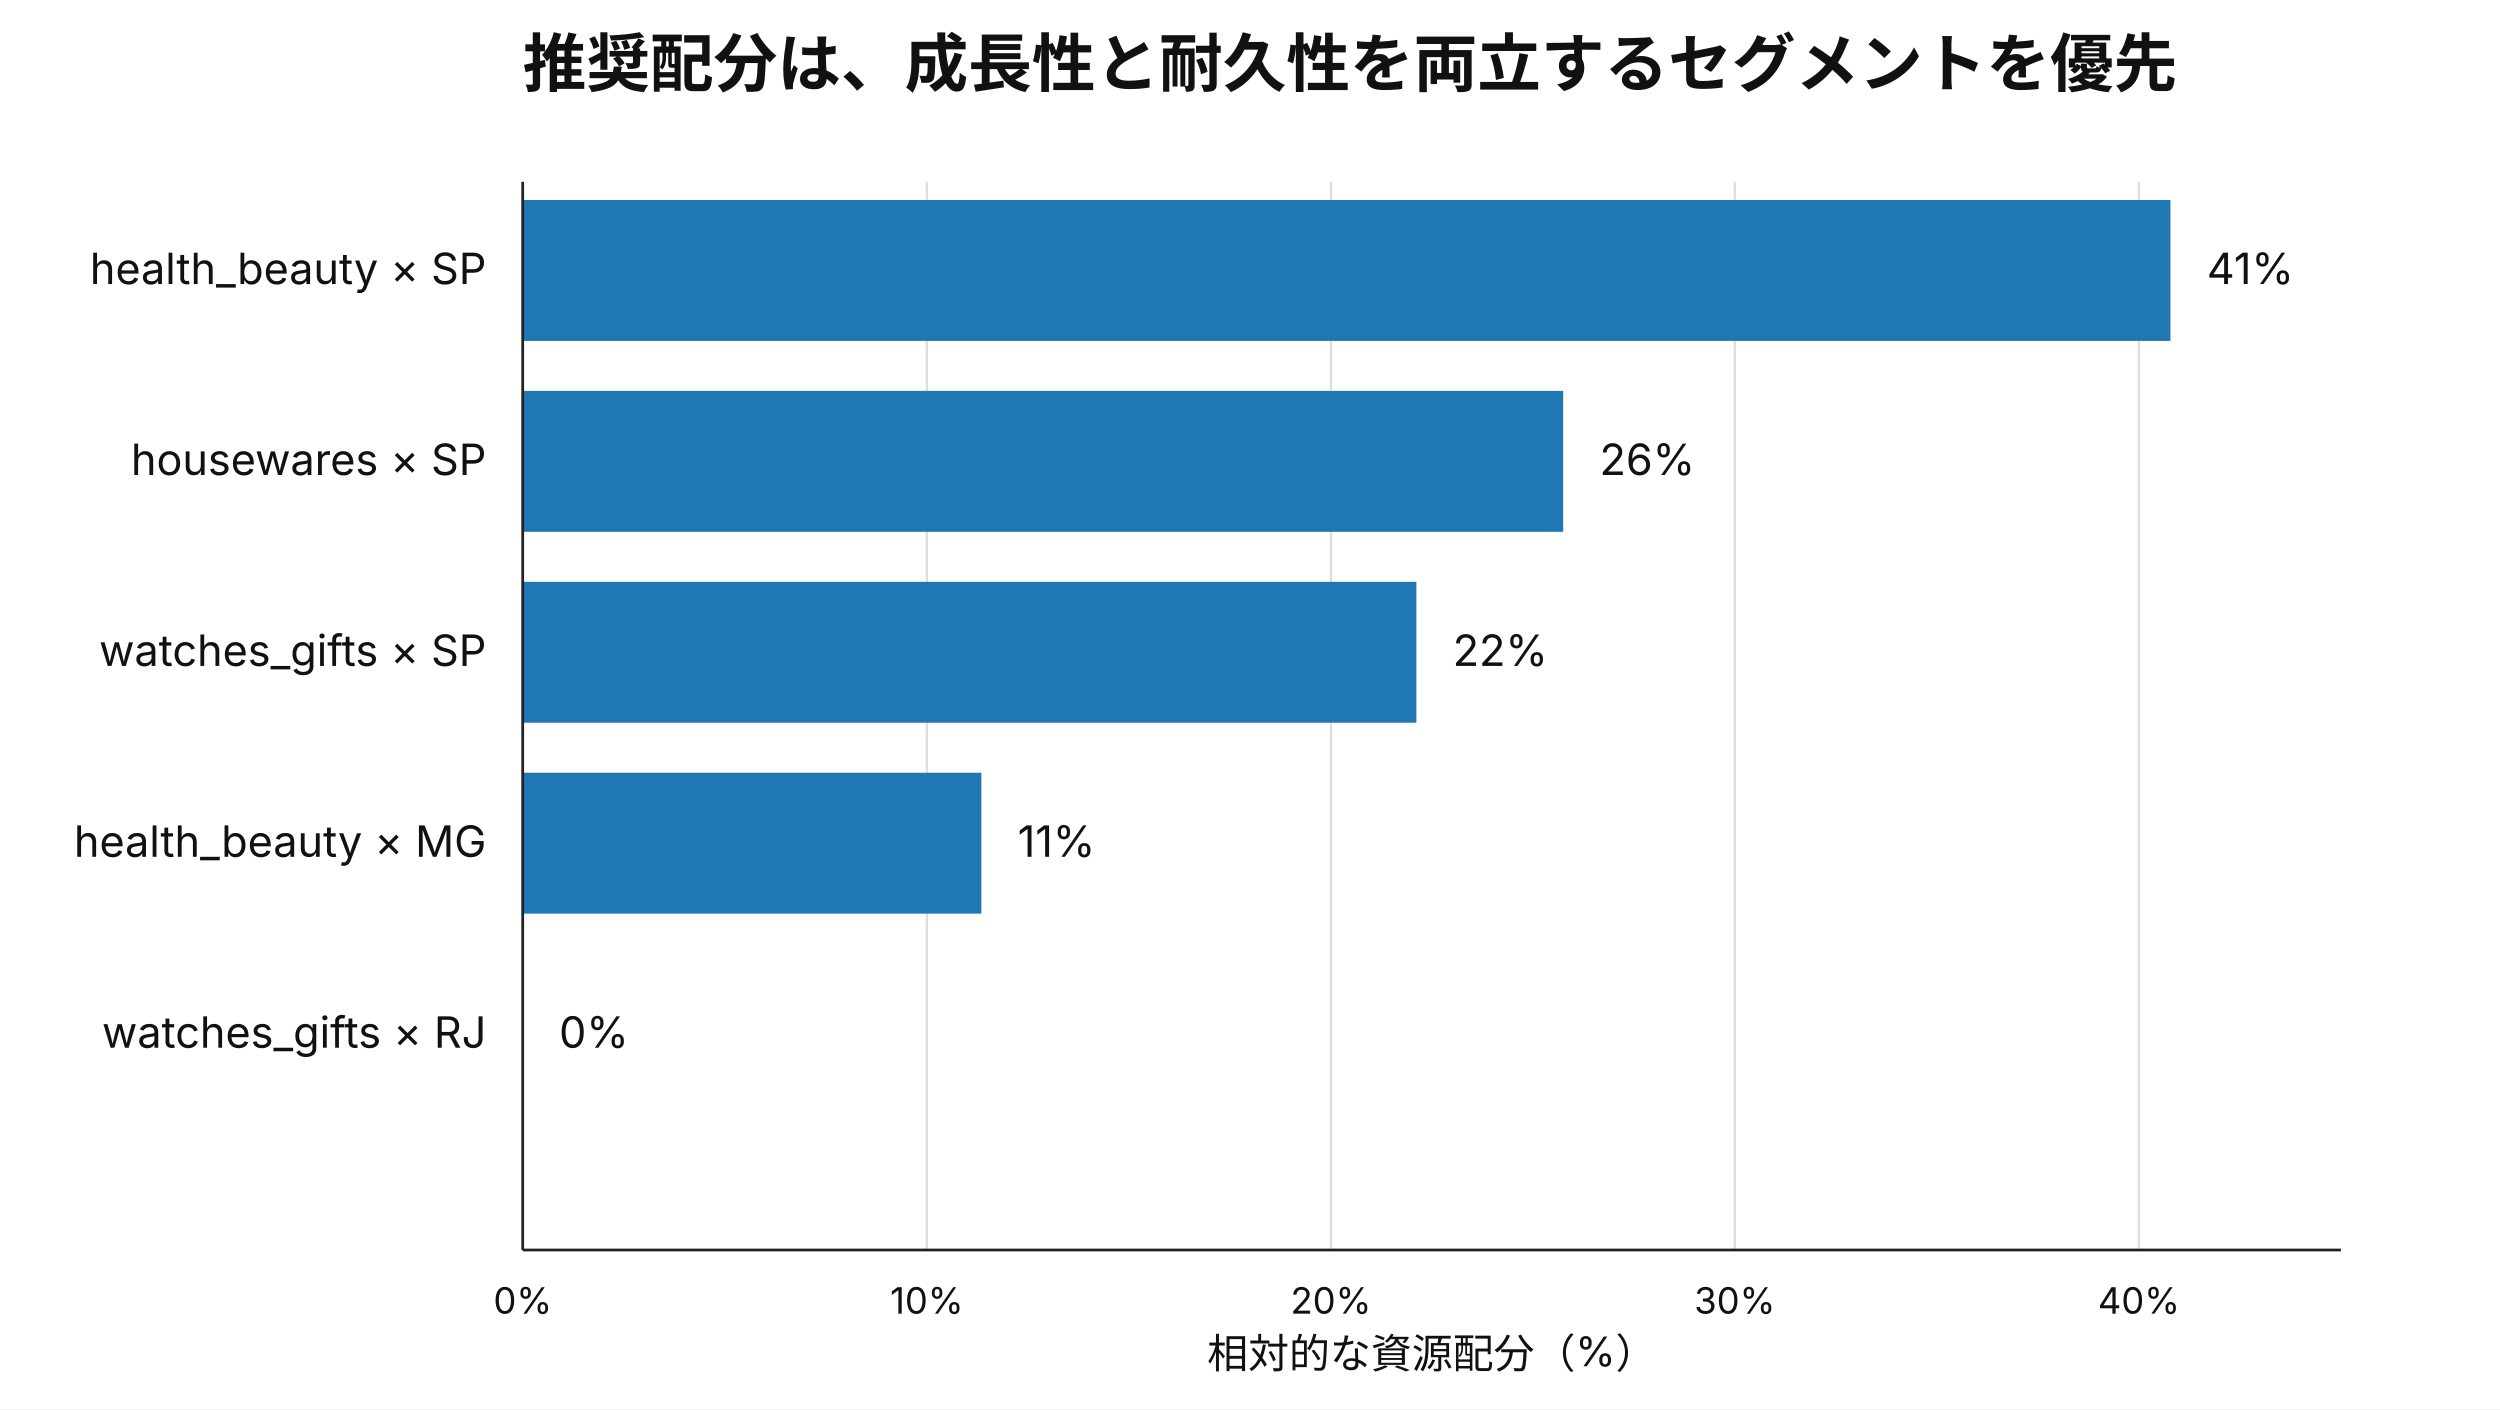
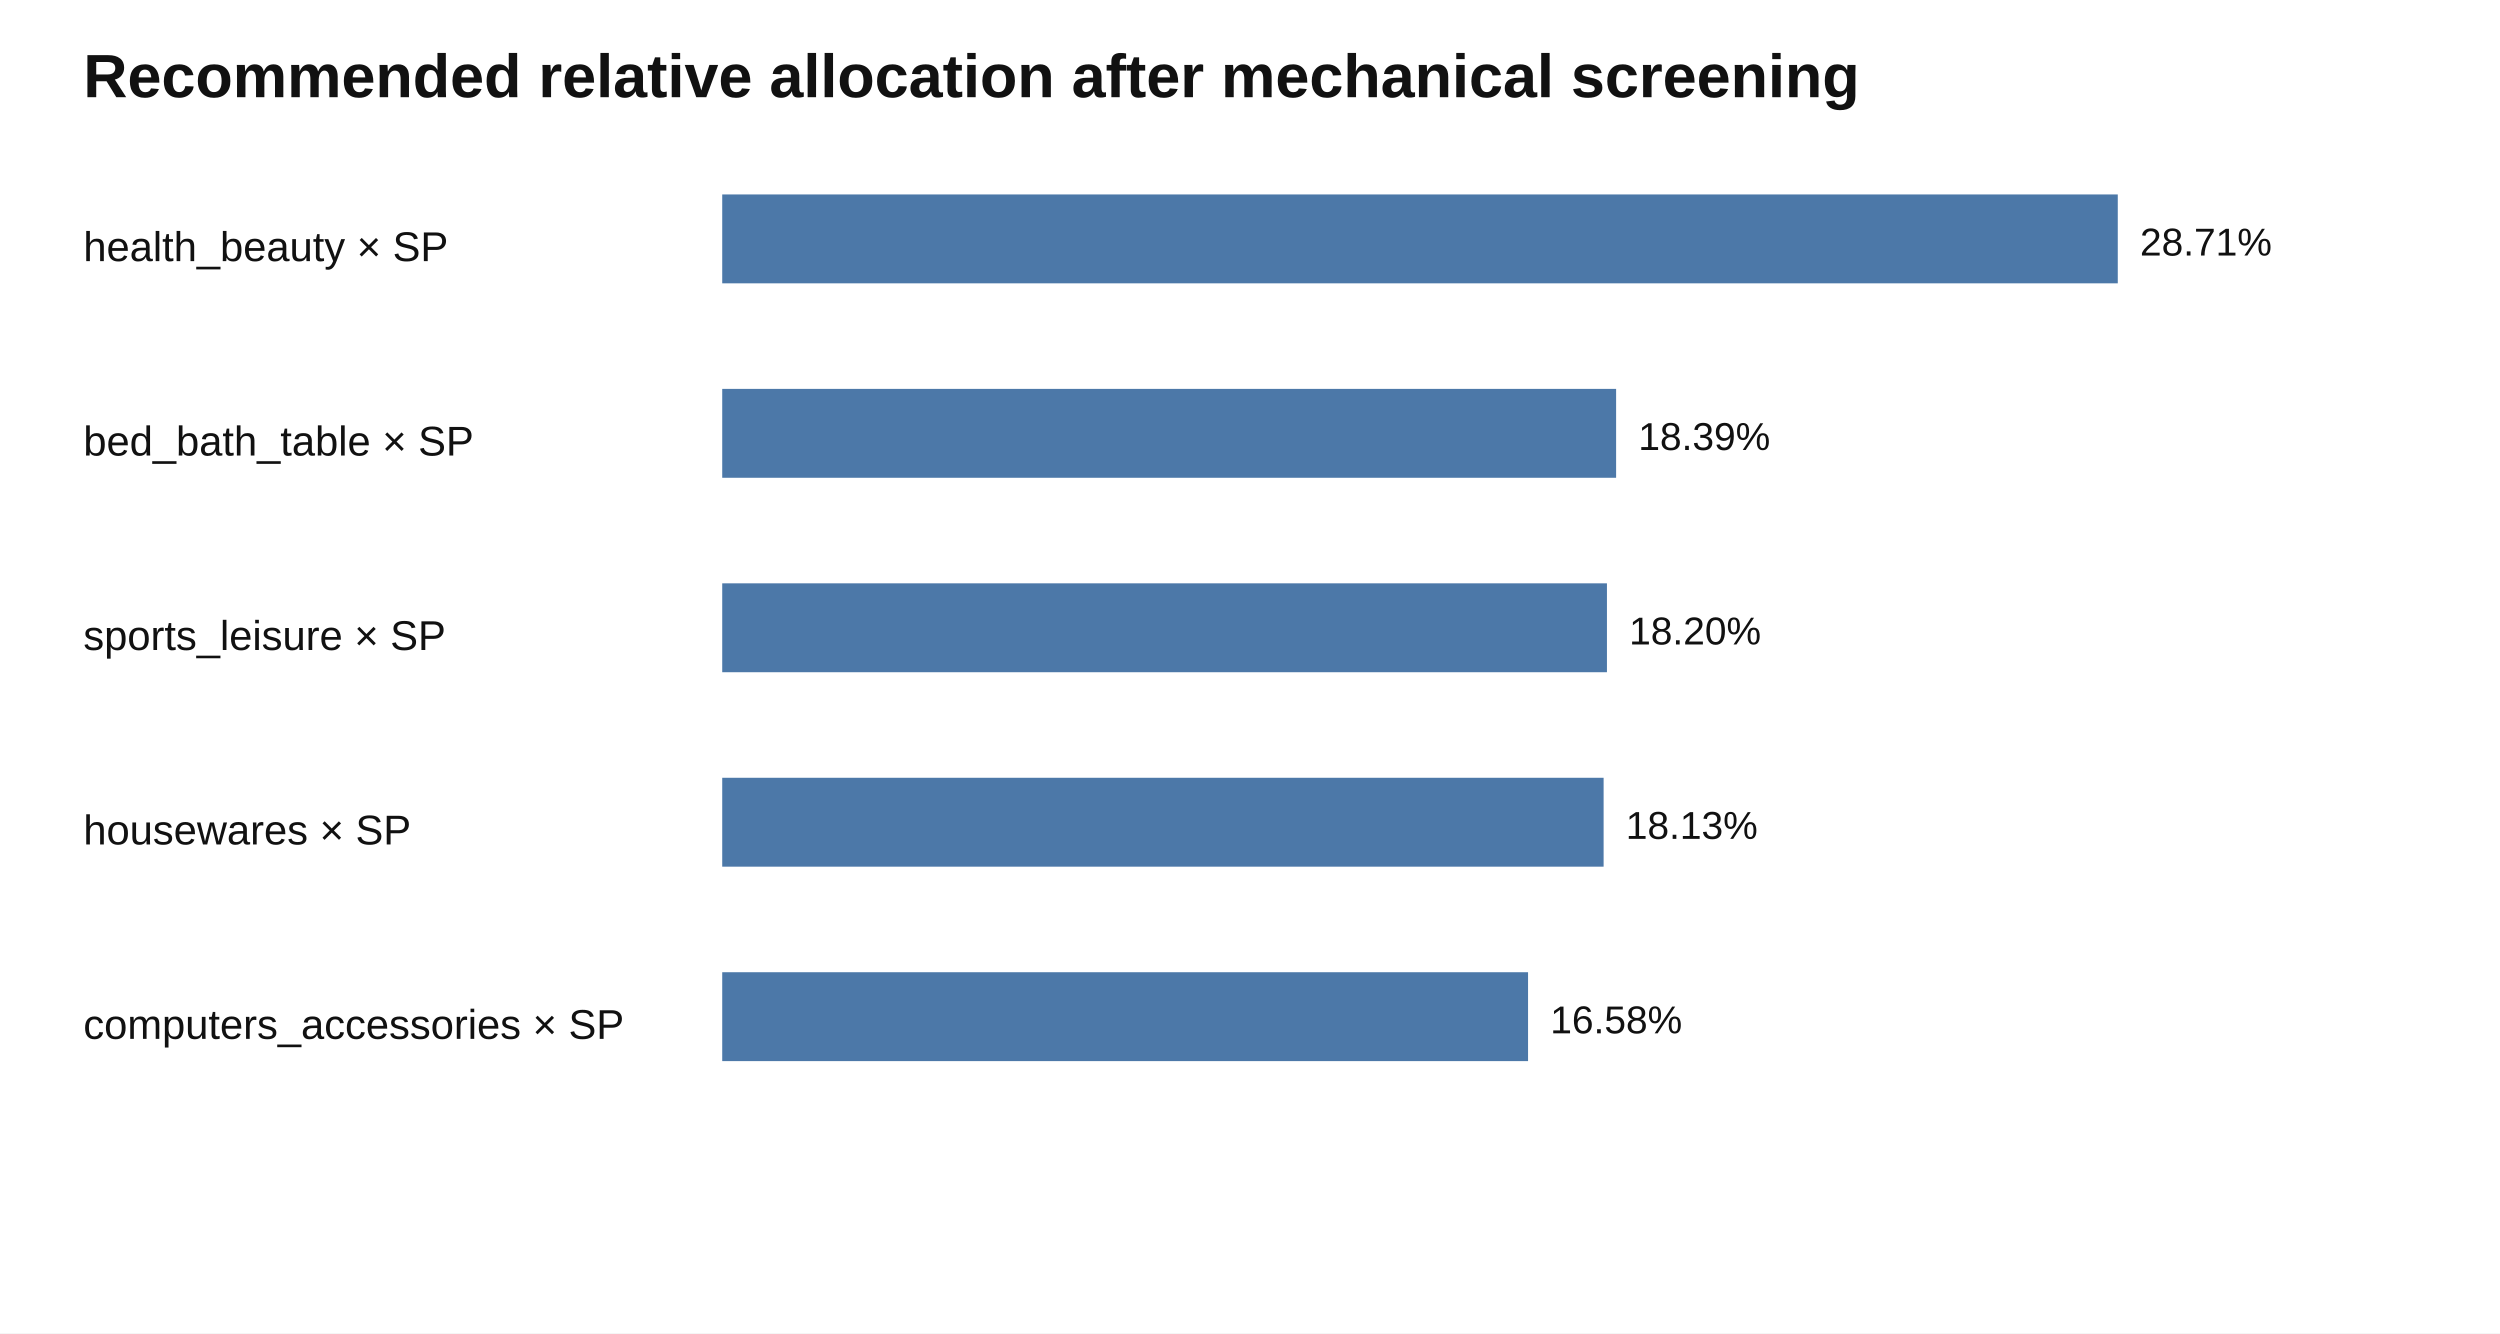
- <svg xmlns="http://www.w3.org/2000/svg" width="1100" height="620" viewBox="0 0 1100 620">
+ <svg xmlns="http://www.w3.org/2000/svg" width="900" height="480" viewBox="0 0 900 480">
  <rect width="100%" height="100%" fill="white" />
-   <style>text{font-family:-apple-system,BlinkMacSystemFont,"Segoe UI","Noto Sans JP",sans-serif;fill:#111}.grid{stroke:#ddd;stroke-width:1}.axis{stroke:#222;stroke-width:1.2}</style>
-   <text x="230" y="38" font-size="28" font-weight="700">推奨配分は、成長性と耐久性を両立するセグメントを優先</text>
-   <line class="grid" x1="230" y1="80" x2="230" y2="550" />
-   <text x="230" y="578" text-anchor="middle" font-size="16">0%</text>
-   <line class="grid" x1="407.8" y1="80" x2="407.8" y2="550" />
-   <text x="407.8" y="578" text-anchor="middle" font-size="16">10%</text>
-   <line class="grid" x1="585.6" y1="80" x2="585.6" y2="550" />
-   <text x="585.6" y="578" text-anchor="middle" font-size="16">20%</text>
-   <line class="grid" x1="763.3" y1="80" x2="763.3" y2="550" />
-   <text x="763.3" y="578" text-anchor="middle" font-size="16">30%</text>
-   <line class="grid" x1="941.1" y1="80" x2="941.1" y2="550" />
-   <text x="941.1" y="578" text-anchor="middle" font-size="16">40%</text>
-   <text x="214" y="125" text-anchor="end" font-size="19">health_beauty × SP</text>
-   <rect x="230" y="88" width="725" height="62" fill="#1f77b4" />
-   <text x="971" y="125" font-size="19">41%</text>
-   <text x="214" y="209" text-anchor="end" font-size="19">housewares × SP</text>
-   <rect x="230" y="172" width="457.8" height="62" fill="#1f77b4" />
-   <text x="703.8" y="209" font-size="19">26%</text>
-   <text x="214" y="293" text-anchor="end" font-size="19">watches_gifts × SP</text>
-   <rect x="230" y="256" width="393.2" height="62" fill="#1f77b4" />
-   <text x="639.2" y="293" font-size="19">22%</text>
-   <text x="214" y="377" text-anchor="end" font-size="19">health_beauty × MG</text>
-   <rect x="230" y="340" width="201.8" height="62" fill="#1f77b4" />
-   <text x="447.8" y="377" font-size="19">11%</text>
-   <text x="214" y="461" text-anchor="end" font-size="19">watches_gifts × RJ</text>
-   <text x="246" y="461" font-size="19">0%</text>
-   <line class="axis" x1="230" y1="80" x2="230" y2="550" />
-   <line class="axis" x1="230" y1="550" x2="1030" y2="550" />
-   <text x="630" y="602" text-anchor="middle" font-size="18">相対的な資源配分（%）</text>
+   <style>text{font-family:Arial,sans-serif;fill:#111}.title{font-size:22px;font-weight:700}.label{font-size:15px}.value{font-size:14px}</style>
+   <text x="30" y="35" class="title">Recommended relative allocation after mechanical screening</text>
+   <text x="30" y="94" class="label">health_beauty × SP</text>
+   <rect x="260" y="70" width="502.4" height="32" fill="#4c78a8" />
+   <text x="770.4" y="92" class="value">28.71%</text>
+   <text x="30" y="164" class="label">bed_bath_table × SP</text>
+   <rect x="260" y="140" width="321.8" height="32" fill="#4c78a8" />
+   <text x="589.8" y="162" class="value">18.39%</text>
+   <text x="30" y="234" class="label">sports_leisure × SP</text>
+   <rect x="260" y="210" width="318.5" height="32" fill="#4c78a8" />
+   <text x="586.5" y="232" class="value">18.20%</text>
+   <text x="30" y="304" class="label">housewares × SP</text>
+   <rect x="260" y="280" width="317.3" height="32" fill="#4c78a8" />
+   <text x="585.3" y="302" class="value">18.13%</text>
+   <text x="30" y="374" class="label">computers_accessories × SP</text>
+   <rect x="260" y="350" width="290.1" height="32" fill="#4c78a8" />
+   <text x="558.1" y="372" class="value">16.58%</text>
</svg>
